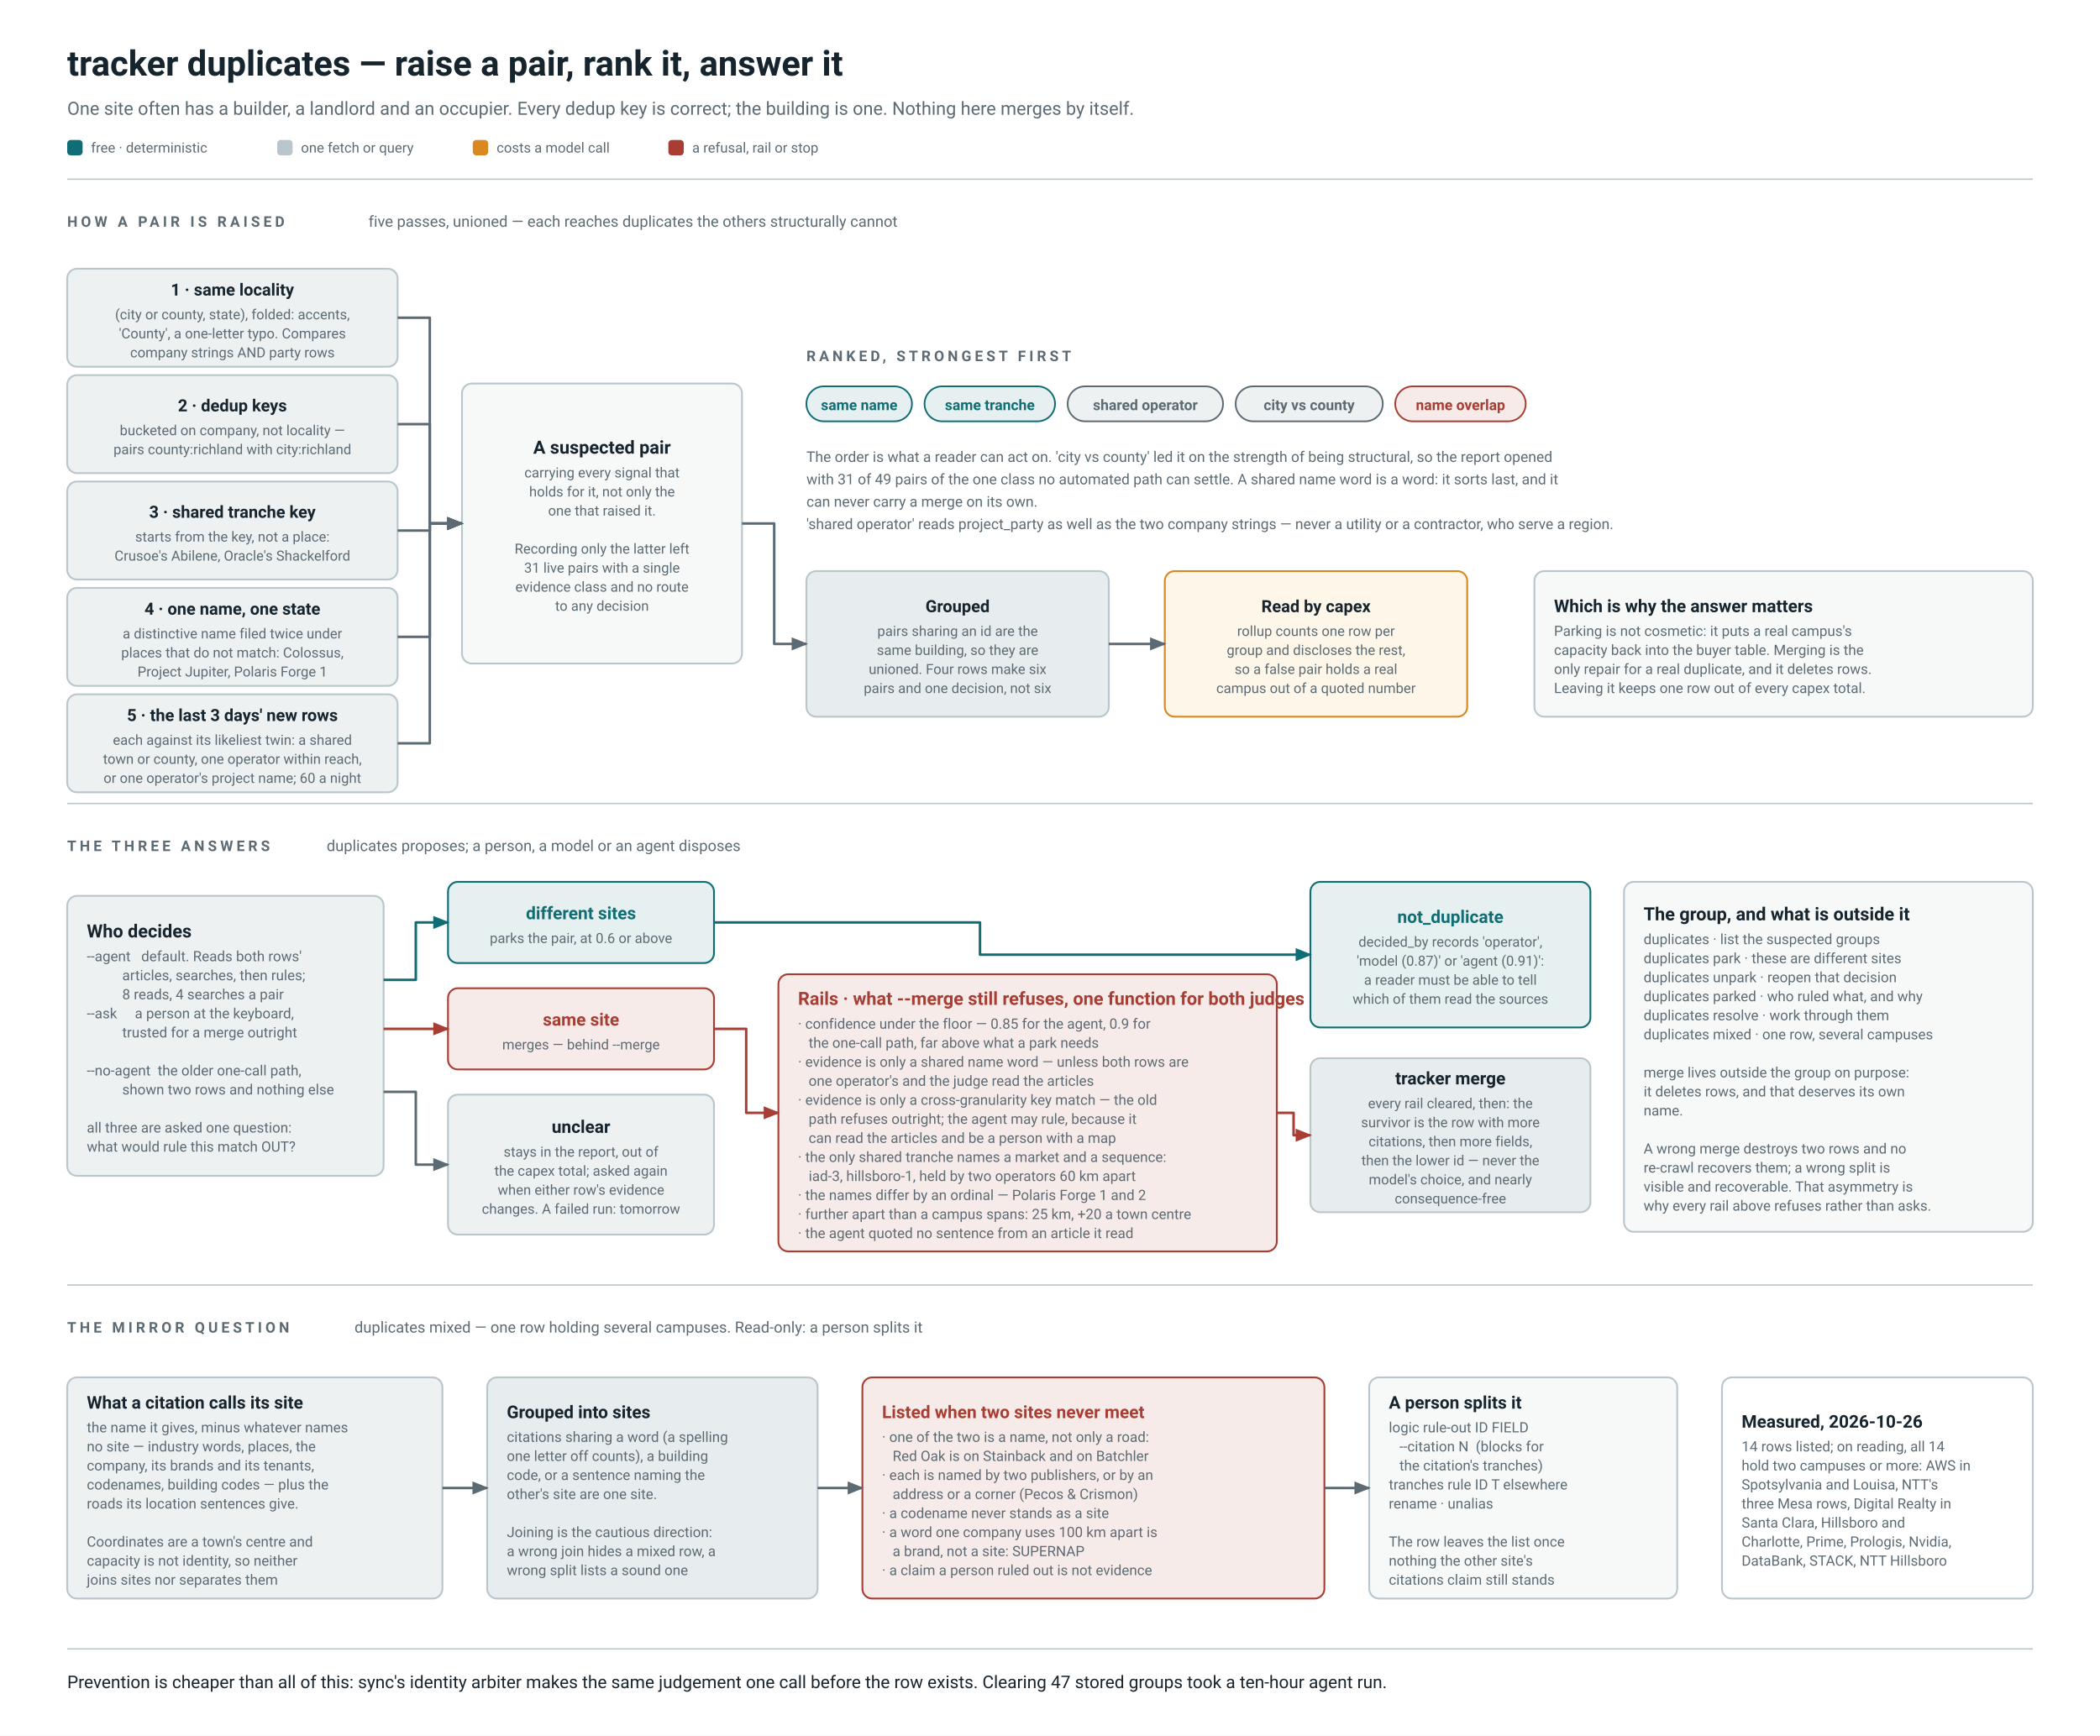
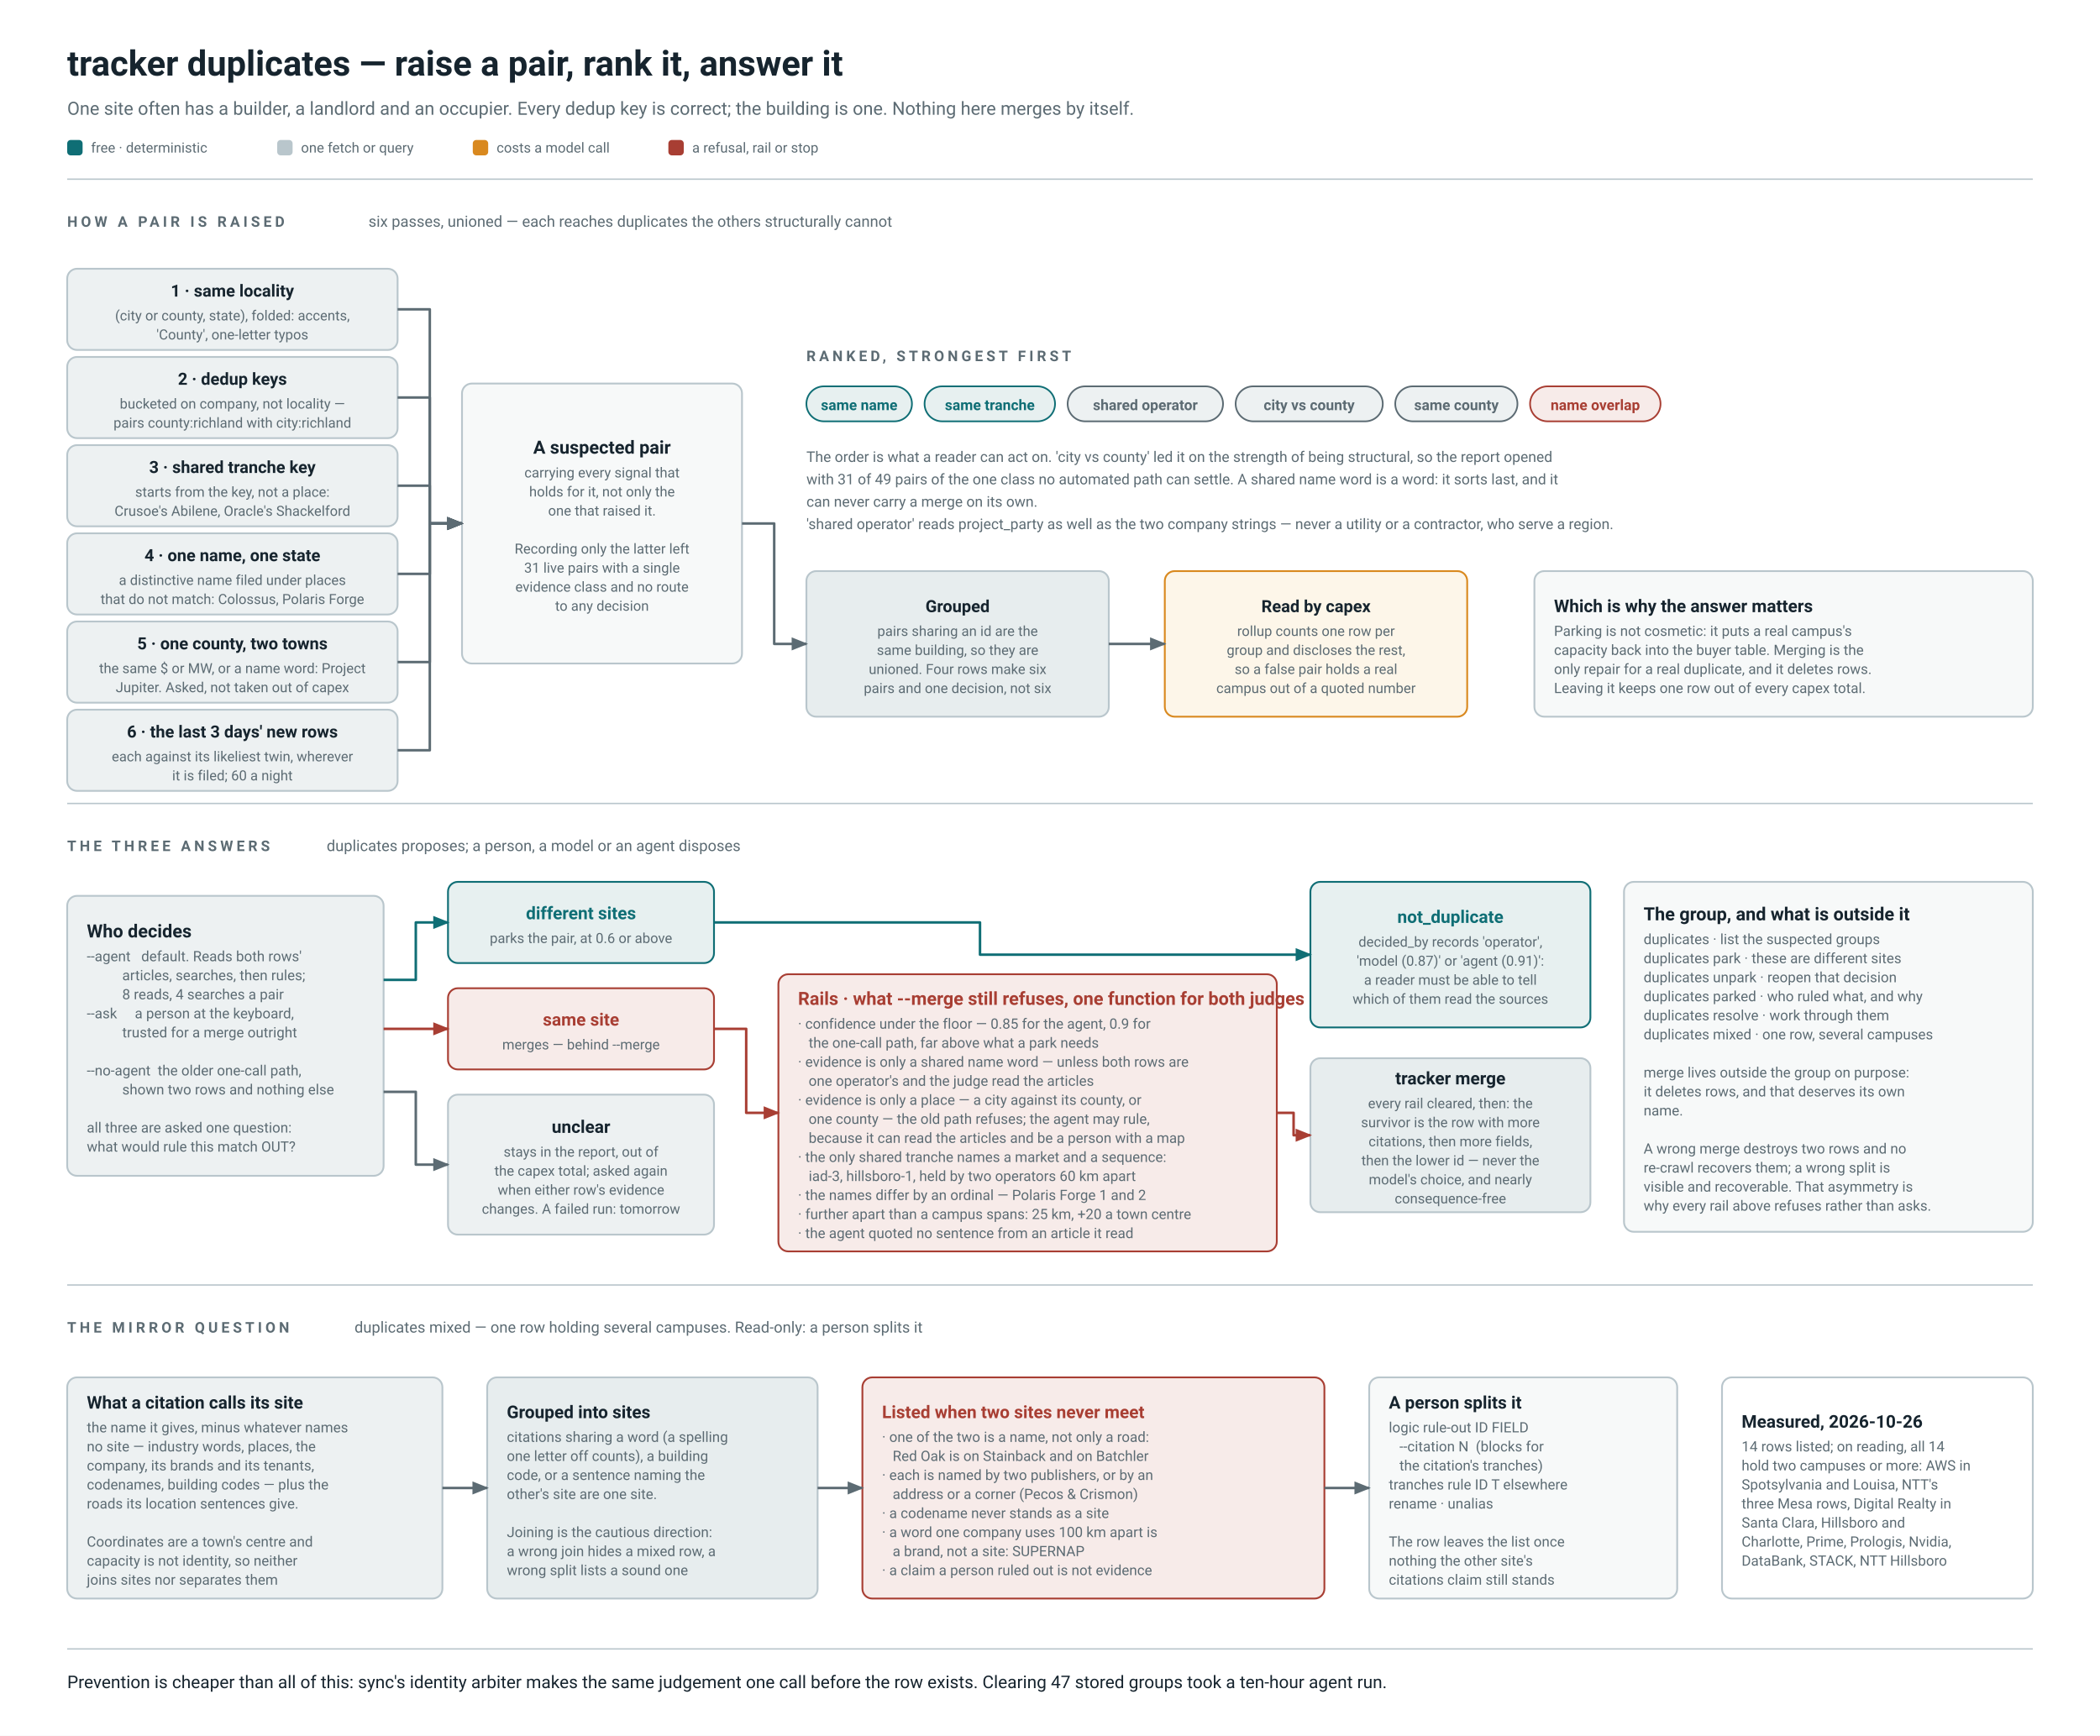
<svg xmlns="http://www.w3.org/2000/svg" width="1500" height="1240" viewBox="0 0 1500 1240" font-family="system-ui,-apple-system,'Segoe UI',Roboto,'Helvetica Neue','DejaVu Sans',Arial,sans-serif">
  <defs>
    <marker id="a0F6E75" viewBox="0 0 10 10" refX="9" refY="5" markerWidth="6.5" markerHeight="6.5" orient="auto-start-reverse">
      <path d="M 0 1 L 10 5 L 0 9 z" fill="#0F6E75" />
    </marker>
    <marker id="a5C6B73" viewBox="0 0 10 10" refX="9" refY="5" markerWidth="6.5" markerHeight="6.5" orient="auto-start-reverse">
      <path d="M 0 1 L 10 5 L 0 9 z" fill="#5C6B73" />
    </marker>
    <marker id="aA83E33" viewBox="0 0 10 10" refX="9" refY="5" markerWidth="6.5" markerHeight="6.5" orient="auto-start-reverse">
      <path d="M 0 1 L 10 5 L 0 9 z" fill="#A83E33" />
    </marker>
  </defs>
  <rect width="1500" height="1240" fill="#FFFFFF" />
  <g font-family="system-ui,-apple-system,'Segoe UI',Roboto,'Helvetica Neue','DejaVu Sans',Arial,sans-serif" xml:space="preserve">
    <text x="48.0" y="54.0" font-size="25" fill="#16242E" text-anchor="start" font-weight="700">tracker duplicates — raise a pair, rank it, answer it</text>
    <text x="48.0" y="82.0" font-size="13" fill="#5C6B73" text-anchor="start">One site often has a builder, a landlord and an occupier. Every dedup key is correct; the building is one. Nothing here merges by itself.</text>
    <rect x="48.0" y="100.0" width="11" height="11" rx="2.5" fill="#0F6E75" />
    <text x="65.0" y="109.0" font-size="10" fill="#5C6B73" text-anchor="start">free · deterministic</text>
    <rect x="198.0" y="100.0" width="11" height="11" rx="2.5" fill="#B9C6CC" />
    <text x="215.0" y="109.0" font-size="10" fill="#5C6B73" text-anchor="start">one fetch or query</text>
    <rect x="337.7" y="100.0" width="11" height="11" rx="2.5" fill="#D9891F" />
    <text x="354.7" y="109.0" font-size="10" fill="#5C6B73" text-anchor="start">costs a model call</text>
    <rect x="477.4" y="100.0" width="11" height="11" rx="2.5" fill="#A83E33" />
    <text x="494.4" y="109.0" font-size="10" fill="#5C6B73" text-anchor="start">a refusal, rail or stop</text>
    <line x1="48" y1="128" x2="1452" y2="128" stroke="#B9C6CC" stroke-width="1" />
    <text x="48.0" y="162.0" font-size="10.5" fill="#5C6B73" text-anchor="start" font-weight="700" letter-spacing="2.4">HOW A PAIR IS RAISED</text>
-     <text x="263.2" y="162.0" font-size="11" fill="#5C6B73" text-anchor="start">five passes, unioned — each reaches duplicates the others structurally cannot</text>
-     <rect x="48.0" y="192.0" width="236.0" height="70.0" rx="7" fill="#EDF1F2" stroke="#B9C6CC" stroke-width="1.3" />
-     <text x="166.0" y="211.1" font-size="12" fill="#16242E" text-anchor="middle" font-weight="700">1 · same locality</text>
-     <text x="166.0" y="228.1" font-size="10" fill="#5C6B73" text-anchor="middle">(city or county, state), folded: accents,</text>
-     <text x="166.0" y="241.7" font-size="10" fill="#5C6B73" text-anchor="middle">'County', a one-letter typo. Compares</text>
-     <text x="166.0" y="255.3" font-size="10" fill="#5C6B73" text-anchor="middle">company strings AND party rows</text>
-     <rect x="48.0" y="268.0" width="236.0" height="70.0" rx="7" fill="#EDF1F2" stroke="#B9C6CC" stroke-width="1.3" />
-     <text x="166.0" y="293.9" font-size="12" fill="#16242E" text-anchor="middle" font-weight="700">2 · dedup keys</text>
-     <text x="166.0" y="310.9" font-size="10" fill="#5C6B73" text-anchor="middle">bucketed on company, not locality —</text>
-     <text x="166.0" y="324.5" font-size="10" fill="#5C6B73" text-anchor="middle">pairs county:richland with city:richland</text>
-     <rect x="48.0" y="344.0" width="236.0" height="70.0" rx="7" fill="#EDF1F2" stroke="#B9C6CC" stroke-width="1.3" />
-     <text x="166.0" y="369.9" font-size="12" fill="#16242E" text-anchor="middle" font-weight="700">3 · shared tranche key</text>
-     <text x="166.0" y="386.9" font-size="10" fill="#5C6B73" text-anchor="middle">starts from the key, not a place:</text>
-     <text x="166.0" y="400.5" font-size="10" fill="#5C6B73" text-anchor="middle">Crusoe's Abilene, Oracle's Shackelford</text>
-     <rect x="48.0" y="420.0" width="236.0" height="70.0" rx="7" fill="#EDF1F2" stroke="#B9C6CC" stroke-width="1.3" />
-     <text x="166.0" y="439.1" font-size="12" fill="#16242E" text-anchor="middle" font-weight="700">4 · one name, one state</text>
-     <text x="166.0" y="456.1" font-size="10" fill="#5C6B73" text-anchor="middle">a distinctive name filed twice under</text>
-     <text x="166.0" y="469.7" font-size="10" fill="#5C6B73" text-anchor="middle">places that do not match: Colossus,</text>
-     <text x="166.0" y="483.3" font-size="10" fill="#5C6B73" text-anchor="middle">Project Jupiter, Polaris Forge 1</text>
-     <rect x="48.0" y="496.0" width="236.0" height="70.0" rx="7" fill="#EDF1F2" stroke="#B9C6CC" stroke-width="1.3" />
-     <text x="166.0" y="515.1" font-size="12" fill="#16242E" text-anchor="middle" font-weight="700">5 · the last 3 days' new rows</text>
-     <text x="166.0" y="532.1" font-size="10" fill="#5C6B73" text-anchor="middle">each against its likeliest twin: a shared</text>
-     <text x="166.0" y="545.7" font-size="10" fill="#5C6B73" text-anchor="middle">town or county, one operator within reach,</text>
-     <text x="166.0" y="559.3" font-size="10" fill="#5C6B73" text-anchor="middle">or one operator's project name; 60 a night</text>
+     <text x="263.2" y="162.0" font-size="11" fill="#5C6B73" text-anchor="start">six passes, unioned — each reaches duplicates the others structurally cannot</text>
+     <rect x="48.0" y="192.0" width="236.0" height="58.0" rx="7" fill="#EDF1F2" stroke="#B9C6CC" stroke-width="1.3" />
+     <text x="166.0" y="211.9" font-size="12" fill="#16242E" text-anchor="middle" font-weight="700">1 · same locality</text>
+     <text x="166.0" y="228.9" font-size="10" fill="#5C6B73" text-anchor="middle">(city or county, state), folded: accents,</text>
+     <text x="166.0" y="242.5" font-size="10" fill="#5C6B73" text-anchor="middle">'County', one-letter typos</text>
+     <rect x="48.0" y="255.0" width="236.0" height="58.0" rx="7" fill="#EDF1F2" stroke="#B9C6CC" stroke-width="1.3" />
+     <text x="166.0" y="274.9" font-size="12" fill="#16242E" text-anchor="middle" font-weight="700">2 · dedup keys</text>
+     <text x="166.0" y="291.9" font-size="10" fill="#5C6B73" text-anchor="middle">bucketed on company, not locality —</text>
+     <text x="166.0" y="305.5" font-size="10" fill="#5C6B73" text-anchor="middle">pairs county:richland with city:richland</text>
+     <rect x="48.0" y="318.0" width="236.0" height="58.0" rx="7" fill="#EDF1F2" stroke="#B9C6CC" stroke-width="1.3" />
+     <text x="166.0" y="337.9" font-size="12" fill="#16242E" text-anchor="middle" font-weight="700">3 · shared tranche key</text>
+     <text x="166.0" y="354.9" font-size="10" fill="#5C6B73" text-anchor="middle">starts from the key, not a place:</text>
+     <text x="166.0" y="368.5" font-size="10" fill="#5C6B73" text-anchor="middle">Crusoe's Abilene, Oracle's Shackelford</text>
+     <rect x="48.0" y="381.0" width="236.0" height="58.0" rx="7" fill="#EDF1F2" stroke="#B9C6CC" stroke-width="1.3" />
+     <text x="166.0" y="400.9" font-size="12" fill="#16242E" text-anchor="middle" font-weight="700">4 · one name, one state</text>
+     <text x="166.0" y="417.9" font-size="10" fill="#5C6B73" text-anchor="middle">a distinctive name filed under places</text>
+     <text x="166.0" y="431.5" font-size="10" fill="#5C6B73" text-anchor="middle">that do not match: Colossus, Polaris Forge</text>
+     <rect x="48.0" y="444.0" width="236.0" height="58.0" rx="7" fill="#EDF1F2" stroke="#B9C6CC" stroke-width="1.3" />
+     <text x="166.0" y="463.9" font-size="12" fill="#16242E" text-anchor="middle" font-weight="700">5 · one county, two towns</text>
+     <text x="166.0" y="480.9" font-size="10" fill="#5C6B73" text-anchor="middle">the same $ or MW, or a name word: Project</text>
+     <text x="166.0" y="494.5" font-size="10" fill="#5C6B73" text-anchor="middle">Jupiter. Asked, not taken out of capex</text>
+     <rect x="48.0" y="507.0" width="236.0" height="58.0" rx="7" fill="#EDF1F2" stroke="#B9C6CC" stroke-width="1.3" />
+     <text x="166.0" y="526.9" font-size="12" fill="#16242E" text-anchor="middle" font-weight="700">6 · the last 3 days' new rows</text>
+     <text x="166.0" y="543.9" font-size="10" fill="#5C6B73" text-anchor="middle">each against its likeliest twin, wherever</text>
+     <text x="166.0" y="557.5" font-size="10" fill="#5C6B73" text-anchor="middle">it is filed; 60 a night</text>
    <rect x="330.0" y="274.0" width="200.0" height="200.0" rx="7" fill="#F7F9F9" stroke="#B9C6CC" stroke-width="1.3" />
    <text x="430.0" y="324.1" font-size="13" fill="#16242E" text-anchor="middle" font-weight="700">A suspected pair</text>
    <text x="430.0" y="341.1" font-size="10" fill="#5C6B73" text-anchor="middle">carrying every signal that</text>
    <text x="430.0" y="354.7" font-size="10" fill="#5C6B73" text-anchor="middle">holds for it, not only the</text>
    <text x="430.0" y="368.3" font-size="10" fill="#5C6B73" text-anchor="middle">one that raised it.</text>
    <text x="430.0" y="381.9" font-size="10" fill="#5C6B73" text-anchor="middle" />
    <text x="430.0" y="395.5" font-size="10" fill="#5C6B73" text-anchor="middle">Recording only the latter left</text>
    <text x="430.0" y="409.1" font-size="10" fill="#5C6B73" text-anchor="middle">31 live pairs with a single</text>
    <text x="430.0" y="422.7" font-size="10" fill="#5C6B73" text-anchor="middle">evidence class and no route</text>
    <text x="430.0" y="436.3" font-size="10" fill="#5C6B73" text-anchor="middle">to any decision</text>
-     <polyline points="284.0,227.0 307.0,227.0 307.0,374.0 330.0,374.0" fill="none" stroke="#5C6B73" stroke-width="1.8" stroke-linejoin="round" marker-end="url(#a5C6B73)" />
-     <polyline points="284.0,303.0 307.0,303.0 307.0,374.0 330.0,374.0" fill="none" stroke="#5C6B73" stroke-width="1.8" stroke-linejoin="round" marker-end="url(#a5C6B73)" />
-     <polyline points="284.0,379.0 307.0,379.0 307.0,374.0 330.0,374.0" fill="none" stroke="#5C6B73" stroke-width="1.8" stroke-linejoin="round" marker-end="url(#a5C6B73)" />
-     <polyline points="284.0,455.0 307.0,455.0 307.0,374.0 330.0,374.0" fill="none" stroke="#5C6B73" stroke-width="1.8" stroke-linejoin="round" marker-end="url(#a5C6B73)" />
-     <polyline points="284.0,531.0 307.0,531.0 307.0,374.0 330.0,374.0" fill="none" stroke="#5C6B73" stroke-width="1.8" stroke-linejoin="round" marker-end="url(#a5C6B73)" />
+     <polyline points="284.0,221.0 307.0,221.0 307.0,374.0 330.0,374.0" fill="none" stroke="#5C6B73" stroke-width="1.8" stroke-linejoin="round" marker-end="url(#a5C6B73)" />
+     <polyline points="284.0,284.0 307.0,284.0 307.0,374.0 330.0,374.0" fill="none" stroke="#5C6B73" stroke-width="1.8" stroke-linejoin="round" marker-end="url(#a5C6B73)" />
+     <polyline points="284.0,347.0 307.0,347.0 307.0,374.0 330.0,374.0" fill="none" stroke="#5C6B73" stroke-width="1.8" stroke-linejoin="round" marker-end="url(#a5C6B73)" />
+     <polyline points="284.0,410.0 307.0,410.0 307.0,374.0 330.0,374.0" fill="none" stroke="#5C6B73" stroke-width="1.8" stroke-linejoin="round" marker-end="url(#a5C6B73)" />
+     <polyline points="284.0,473.0 307.0,473.0 307.0,374.0 330.0,374.0" fill="none" stroke="#5C6B73" stroke-width="1.8" stroke-linejoin="round" marker-end="url(#a5C6B73)" />
+     <polyline points="284.0,536.0 307.0,536.0 307.0,374.0 330.0,374.0" fill="none" stroke="#5C6B73" stroke-width="1.8" stroke-linejoin="round" marker-end="url(#a5C6B73)" />
    <text x="576.0" y="258.0" font-size="10.5" fill="#5C6B73" text-anchor="start" font-weight="700" letter-spacing="2.4">RANKED, STRONGEST FIRST</text>
    <rect x="576.0" y="276.0" width="75.4" height="25" rx="12.5" fill="#E7F0F0" stroke="#0F6E75" stroke-width="1.2" />
    <text x="613.7" y="293.0" font-size="10.5" fill="#0F6E75" text-anchor="middle" font-weight="700">same name</text>
    <rect x="660.4" y="276.0" width="93.2" height="25" rx="12.5" fill="#E7F0F0" stroke="#0F6E75" stroke-width="1.2" />
    <text x="707.0" y="293.0" font-size="10.5" fill="#0F6E75" text-anchor="middle" font-weight="700">same tranche</text>
    <rect x="762.6" y="276.0" width="111.0" height="25" rx="12.5" fill="#EDF1F2" stroke="#5C6B73" stroke-width="1.2" />
    <text x="818.1" y="293.0" font-size="10.5" fill="#5C6B73" text-anchor="middle" font-weight="700">shared operator</text>
    <rect x="882.6" y="276.0" width="105.1" height="25" rx="12.5" fill="#EDF1F2" stroke="#5C6B73" stroke-width="1.2" />
    <text x="935.1" y="293.0" font-size="10.5" fill="#5C6B73" text-anchor="middle" font-weight="700">city vs county</text>
-     <rect x="996.6" y="276.0" width="93.2" height="25" rx="12.5" fill="#F7EBE9" stroke="#A83E33" stroke-width="1.2" />
-     <text x="1043.2" y="293.0" font-size="10.5" fill="#A83E33" text-anchor="middle" font-weight="700">name overlap</text>
+     <rect x="996.6" y="276.0" width="87.3" height="25" rx="12.5" fill="#EDF1F2" stroke="#5C6B73" stroke-width="1.2" />
+     <text x="1040.3" y="293.0" font-size="10.5" fill="#5C6B73" text-anchor="middle" font-weight="700">same county</text>
+     <rect x="1092.9" y="276.0" width="93.2" height="25" rx="12.5" fill="#F7EBE9" stroke="#A83E33" stroke-width="1.2" />
+     <text x="1139.5" y="293.0" font-size="10.5" fill="#A83E33" text-anchor="middle" font-weight="700">name overlap</text>
    <text x="576.0" y="330.0" font-size="10.5" fill="#5C6B73" text-anchor="start">The order is what a reader can act on. 'city vs county' led it on the strength of being structural, so the report opened</text>
    <text x="576.0" y="346.0" font-size="10.5" fill="#5C6B73" text-anchor="start">with 31 of 49 pairs of the one class no automated path can settle. A shared name word is a word: it sorts last, and it</text>
    <text x="576.0" y="362.0" font-size="10.5" fill="#5C6B73" text-anchor="start">can never carry a merge on its own.</text>
    <text x="576.0" y="378.0" font-size="10.5" fill="#5C6B73" text-anchor="start">'shared operator' reads project_party as well as the two company strings — never a utility or a contractor, who serve a region.</text>
    <rect x="576.0" y="408.0" width="216.0" height="104.0" rx="7" fill="#E7EDEE" stroke="#B9C6CC" stroke-width="1.3" />
    <text x="684.0" y="437.3" font-size="12" fill="#16242E" text-anchor="middle" font-weight="700">Grouped</text>
    <text x="684.0" y="454.3" font-size="10" fill="#5C6B73" text-anchor="middle">pairs sharing an id are the</text>
    <text x="684.0" y="467.9" font-size="10" fill="#5C6B73" text-anchor="middle">same building, so they are</text>
    <text x="684.0" y="481.5" font-size="10" fill="#5C6B73" text-anchor="middle">unioned. Four rows make six</text>
    <text x="684.0" y="495.1" font-size="10" fill="#5C6B73" text-anchor="middle">pairs and one decision, not six</text>
    <polyline points="530.0,374.0 553.0,374.0 553.0,460.0 576.0,460.0" fill="none" stroke="#5C6B73" stroke-width="1.8" stroke-linejoin="round" marker-end="url(#a5C6B73)" />
    <rect x="832.0" y="408.0" width="216.0" height="104.0" rx="7" fill="#FDF6E9" stroke="#D9891F" stroke-width="1.3" />
    <text x="940.0" y="437.3" font-size="12" fill="#16242E" text-anchor="middle" font-weight="700">Read by capex</text>
    <text x="940.0" y="454.3" font-size="10" fill="#5C6B73" text-anchor="middle">rollup counts one row per</text>
    <text x="940.0" y="467.9" font-size="10" fill="#5C6B73" text-anchor="middle">group and discloses the rest,</text>
    <text x="940.0" y="481.5" font-size="10" fill="#5C6B73" text-anchor="middle">so a false pair holds a real</text>
    <text x="940.0" y="495.1" font-size="10" fill="#5C6B73" text-anchor="middle">campus out of a quoted number</text>
    <polyline points="792.0,460.0 832.0,460.0" fill="none" stroke="#5C6B73" stroke-width="1.8" stroke-linejoin="round" marker-end="url(#a5C6B73)" />
    <rect x="1096.0" y="408.0" width="356.0" height="104.0" rx="7" fill="#F7F9F9" stroke="#B9C6CC" stroke-width="1.3" />
    <text x="1110.0" y="437.3" font-size="12.5" fill="#16242E" text-anchor="left" font-weight="700">Which is why the answer matters</text>
    <text x="1110.0" y="454.3" font-size="10.2" fill="#5C6B73" text-anchor="left">Parking is not cosmetic: it puts a real campus's</text>
    <text x="1110.0" y="467.9" font-size="10.2" fill="#5C6B73" text-anchor="left">capacity back into the buyer table. Merging is the</text>
    <text x="1110.0" y="481.5" font-size="10.2" fill="#5C6B73" text-anchor="left">only repair for a real duplicate, and it deletes rows.</text>
    <text x="1110.0" y="495.1" font-size="10.2" fill="#5C6B73" text-anchor="left">Leaving it keeps one row out of every capex total.</text>
    <line x1="48" y1="574" x2="1452" y2="574" stroke="#B9C6CC" stroke-width="1" />
    <text x="48.0" y="608.0" font-size="10.5" fill="#5C6B73" text-anchor="start" font-weight="700" letter-spacing="2.4">THE THREE ANSWERS</text>
    <text x="233.3" y="608.0" font-size="11" fill="#5C6B73" text-anchor="start">duplicates proposes; a person, a model or an agent disposes</text>
    <rect x="48.0" y="640.0" width="226.0" height="200.0" rx="7" fill="#EDF1F2" stroke="#B9C6CC" stroke-width="1.3" />
    <text x="62.0" y="669.7" font-size="13" fill="#16242E" text-anchor="left" font-weight="700">Who decides</text>
    <text x="62.0" y="686.7" font-size="10.2" fill="#5C6B73" text-anchor="left">--agent   default. Reads both rows'</text>
    <text x="62.0" y="700.3" font-size="10.2" fill="#5C6B73" text-anchor="left">          articles, searches, then rules;</text>
    <text x="62.0" y="713.9" font-size="10.2" fill="#5C6B73" text-anchor="left">          8 reads, 4 searches a pair</text>
    <text x="62.0" y="727.5" font-size="10.2" fill="#5C6B73" text-anchor="left">--ask     a person at the keyboard,</text>
    <text x="62.0" y="741.1" font-size="10.2" fill="#5C6B73" text-anchor="left">          trusted for a merge outright</text>
    <text x="62.0" y="754.7" font-size="10.2" fill="#5C6B73" text-anchor="left" />
    <text x="62.0" y="768.3" font-size="10.2" fill="#5C6B73" text-anchor="left">--no-agent  the older one-call path,</text>
    <text x="62.0" y="781.9" font-size="10.2" fill="#5C6B73" text-anchor="left">          shown two rows and nothing else</text>
    <text x="62.0" y="795.5" font-size="10.2" fill="#5C6B73" text-anchor="left" />
    <text x="62.0" y="809.1" font-size="10.2" fill="#5C6B73" text-anchor="left">all three are asked one question:</text>
    <text x="62.0" y="822.7" font-size="10.2" fill="#5C6B73" text-anchor="left">what would rule this match OUT?</text>
    <rect x="320.0" y="630.0" width="190.0" height="58.0" rx="7" fill="#E7F0F0" stroke="#0F6E75" stroke-width="1.3" />
    <text x="415.0" y="656.7" font-size="12.5" fill="#0F6E75" text-anchor="middle" font-weight="700">different sites</text>
    <text x="415.0" y="673.7" font-size="10" fill="#5C6B73" text-anchor="middle">parks the pair, at 0.6 or above</text>
    <rect x="320.0" y="706.0" width="190.0" height="58.0" rx="7" fill="#F7EBE9" stroke="#A83E33" stroke-width="1.3" />
    <text x="415.0" y="732.7" font-size="12.5" fill="#A83E33" text-anchor="middle" font-weight="700">same site</text>
    <text x="415.0" y="749.7" font-size="10" fill="#5C6B73" text-anchor="middle">merges — behind --merge</text>
    <rect x="320.0" y="782.0" width="190.0" height="100.0" rx="7" fill="#EDF1F2" stroke="#B9C6CC" stroke-width="1.3" />
    <text x="415.0" y="809.3" font-size="12.5" fill="#16242E" text-anchor="middle" font-weight="700">unclear</text>
    <text x="415.0" y="826.3" font-size="10" fill="#5C6B73" text-anchor="middle">stays in the report, out of</text>
    <text x="415.0" y="839.9" font-size="10" fill="#5C6B73" text-anchor="middle">the capex total; asked again</text>
    <text x="415.0" y="853.5" font-size="10" fill="#5C6B73" text-anchor="middle">when either row's evidence</text>
    <text x="415.0" y="867.1" font-size="10" fill="#5C6B73" text-anchor="middle">changes. A failed run: tomorrow</text>
    <polyline points="274.0,700.0 297.0,700.0 297.0,659.0 320.0,659.0" fill="none" stroke="#0F6E75" stroke-width="1.8" stroke-linejoin="round" marker-end="url(#a0F6E75)" />
    <polyline points="274.0,735.0 320.0,735.0" fill="none" stroke="#A83E33" stroke-width="1.8" stroke-linejoin="round" marker-end="url(#aA83E33)" />
    <polyline points="274.0,780.0 297.0,780.0 297.0,832.0 320.0,832.0" fill="none" stroke="#5C6B73" stroke-width="1.8" stroke-linejoin="round" marker-end="url(#a5C6B73)" />
    <rect x="936.0" y="630.0" width="200.0" height="104.0" rx="7" fill="#E7F0F0" stroke="#0F6E75" stroke-width="1.3" />
    <text x="1036.0" y="659.3" font-size="12.5" fill="#0F6E75" text-anchor="middle" font-weight="700">not_duplicate</text>
    <text x="1036.0" y="676.3" font-size="10" fill="#5C6B73" text-anchor="middle">decided_by records 'operator',</text>
    <text x="1036.0" y="689.9" font-size="10" fill="#5C6B73" text-anchor="middle">'model (0.87)' or 'agent (0.91)':</text>
    <text x="1036.0" y="703.5" font-size="10" fill="#5C6B73" text-anchor="middle">a reader must be able to tell</text>
    <text x="1036.0" y="717.1" font-size="10" fill="#5C6B73" text-anchor="middle">which of them read the sources</text>
    <polyline points="510.0,659.0 700.0,659.0 700.0,682.0 936.0,682.0" fill="none" stroke="#0F6E75" stroke-width="1.8" stroke-linejoin="round" marker-end="url(#a0F6E75)" />
    <rect x="556.0" y="696.0" width="356.0" height="198.0" rx="7" fill="#F7EBE9" stroke="#A83E33" stroke-width="1.3" />
    <text x="570.0" y="717.9" font-size="13" fill="#A83E33" text-anchor="left" font-weight="700">Rails · what --merge still refuses, one function for both judges</text>
    <text x="570.0" y="734.9" font-size="10.2" fill="#5C6B73" text-anchor="left">· confidence under the floor — 0.85 for the agent, 0.9 for</text>
    <text x="570.0" y="748.5" font-size="10.2" fill="#5C6B73" text-anchor="left">   the one-call path, far above what a park needs</text>
    <text x="570.0" y="762.1" font-size="10.2" fill="#5C6B73" text-anchor="left">· evidence is only a shared name word — unless both rows are</text>
    <text x="570.0" y="775.7" font-size="10.2" fill="#5C6B73" text-anchor="left">   one operator's and the judge read the articles</text>
-     <text x="570.0" y="789.3" font-size="10.2" fill="#5C6B73" text-anchor="left">· evidence is only a cross-granularity key match — the old</text>
-     <text x="570.0" y="802.9" font-size="10.2" fill="#5C6B73" text-anchor="left">   path refuses outright; the agent may rule, because it</text>
-     <text x="570.0" y="816.5" font-size="10.2" fill="#5C6B73" text-anchor="left">   can read the articles and be a person with a map</text>
+     <text x="570.0" y="789.3" font-size="10.2" fill="#5C6B73" text-anchor="left">· evidence is only a place — a city against its county, or</text>
+     <text x="570.0" y="802.9" font-size="10.2" fill="#5C6B73" text-anchor="left">   one county — the old path refuses; the agent may rule,</text>
+     <text x="570.0" y="816.5" font-size="10.2" fill="#5C6B73" text-anchor="left">   because it can read the articles and be a person with a map</text>
    <text x="570.0" y="830.1" font-size="10.2" fill="#5C6B73" text-anchor="left">· the only shared tranche names a market and a sequence:</text>
    <text x="570.0" y="843.7" font-size="10.2" fill="#5C6B73" text-anchor="left">   iad-3, hillsboro-1, held by two operators 60 km apart</text>
    <text x="570.0" y="857.3" font-size="10.2" fill="#5C6B73" text-anchor="left">· the names differ by an ordinal — Polaris Forge 1 and 2</text>
    <text x="570.0" y="870.9" font-size="10.2" fill="#5C6B73" text-anchor="left">· further apart than a campus spans: 25 km, +20 a town centre</text>
    <text x="570.0" y="884.5" font-size="10.2" fill="#5C6B73" text-anchor="left">· the agent quoted no sentence from an article it read</text>
    <polyline points="510.0,735.0 533.0,735.0 533.0,795.0 556.0,795.0" fill="none" stroke="#A83E33" stroke-width="1.8" stroke-linejoin="round" marker-end="url(#aA83E33)" />
    <rect x="936.0" y="756.0" width="200.0" height="110.0" rx="7" fill="#E7EDEE" stroke="#B9C6CC" stroke-width="1.3" />
    <text x="1036.0" y="774.7" font-size="12.5" fill="#16242E" text-anchor="middle" font-weight="700">tracker merge</text>
    <text x="1036.0" y="791.7" font-size="10" fill="#5C6B73" text-anchor="middle">every rail cleared, then: the</text>
    <text x="1036.0" y="805.3" font-size="10" fill="#5C6B73" text-anchor="middle">survivor is the row with more</text>
    <text x="1036.0" y="818.9" font-size="10" fill="#5C6B73" text-anchor="middle">citations, then more fields,</text>
    <text x="1036.0" y="832.5" font-size="10" fill="#5C6B73" text-anchor="middle">then the lower id — never the</text>
    <text x="1036.0" y="846.1" font-size="10" fill="#5C6B73" text-anchor="middle">model's choice, and nearly</text>
    <text x="1036.0" y="859.7" font-size="10" fill="#5C6B73" text-anchor="middle">consequence-free</text>
    <polyline points="912.0,795.0 924.0,795.0 924.0,811.0 936.0,811.0" fill="none" stroke="#A83E33" stroke-width="1.8" stroke-linejoin="round" marker-end="url(#aA83E33)" />
    <rect x="1160.0" y="630.0" width="292.0" height="250.0" rx="7" fill="#F7F9F9" stroke="#B9C6CC" stroke-width="1.3" />
    <text x="1174.0" y="657.5" font-size="13" fill="#16242E" text-anchor="left" font-weight="700">The group, and what is outside it</text>
    <text x="1174.0" y="674.5" font-size="10.2" fill="#5C6B73" text-anchor="left">duplicates · list the suspected groups</text>
    <text x="1174.0" y="688.1" font-size="10.2" fill="#5C6B73" text-anchor="left">duplicates park · these are different sites</text>
    <text x="1174.0" y="701.7" font-size="10.2" fill="#5C6B73" text-anchor="left">duplicates unpark · reopen that decision</text>
    <text x="1174.0" y="715.3" font-size="10.2" fill="#5C6B73" text-anchor="left">duplicates parked · who ruled what, and why</text>
    <text x="1174.0" y="728.9" font-size="10.2" fill="#5C6B73" text-anchor="left">duplicates resolve · work through them</text>
    <text x="1174.0" y="742.5" font-size="10.2" fill="#5C6B73" text-anchor="left">duplicates mixed · one row, several campuses</text>
    <text x="1174.0" y="756.1" font-size="10.2" fill="#5C6B73" text-anchor="left" />
    <text x="1174.0" y="769.7" font-size="10.2" fill="#5C6B73" text-anchor="left">merge lives outside the group on purpose:</text>
    <text x="1174.0" y="783.3" font-size="10.2" fill="#5C6B73" text-anchor="left">it deletes rows, and that deserves its own</text>
    <text x="1174.0" y="796.9" font-size="10.2" fill="#5C6B73" text-anchor="left">name.</text>
    <text x="1174.0" y="810.5" font-size="10.2" fill="#5C6B73" text-anchor="left" />
    <text x="1174.0" y="824.1" font-size="10.2" fill="#5C6B73" text-anchor="left">A wrong merge destroys two rows and no</text>
    <text x="1174.0" y="837.7" font-size="10.2" fill="#5C6B73" text-anchor="left">re-crawl recovers them; a wrong split is</text>
    <text x="1174.0" y="851.3" font-size="10.2" fill="#5C6B73" text-anchor="left">visible and recoverable. That asymmetry is</text>
    <text x="1174.0" y="864.9" font-size="10.2" fill="#5C6B73" text-anchor="left">why every rail above refuses rather than asks.</text>
    <line x1="48" y1="918" x2="1452" y2="918" stroke="#B9C6CC" stroke-width="1" />
    <text x="48.0" y="952.0" font-size="10.5" fill="#5C6B73" text-anchor="start" font-weight="700" letter-spacing="2.4">THE MIRROR QUESTION</text>
    <text x="253.2" y="952.0" font-size="11" fill="#5C6B73" text-anchor="start">duplicates mixed — one row holding several campuses. Read-only: a person splits it</text>
    <rect x="48.0" y="984.0" width="268.0" height="158.0" rx="7" fill="#EDF1F2" stroke="#B9C6CC" stroke-width="1.3" />
    <text x="62.0" y="1006.3" font-size="12.5" fill="#16242E" text-anchor="left" font-weight="700">What a citation calls its site</text>
    <text x="62.0" y="1023.3" font-size="10.2" fill="#5C6B73" text-anchor="left">the name it gives, minus whatever names</text>
    <text x="62.0" y="1036.9" font-size="10.2" fill="#5C6B73" text-anchor="left">no site — industry words, places, the</text>
    <text x="62.0" y="1050.5" font-size="10.2" fill="#5C6B73" text-anchor="left">company, its brands and its tenants,</text>
    <text x="62.0" y="1064.1" font-size="10.2" fill="#5C6B73" text-anchor="left">codenames, building codes — plus the</text>
    <text x="62.0" y="1077.7" font-size="10.2" fill="#5C6B73" text-anchor="left">roads its location sentences give.</text>
    <text x="62.0" y="1091.3" font-size="10.2" fill="#5C6B73" text-anchor="left" />
    <text x="62.0" y="1104.9" font-size="10.2" fill="#5C6B73" text-anchor="left">Coordinates are a town's centre and</text>
    <text x="62.0" y="1118.5" font-size="10.2" fill="#5C6B73" text-anchor="left">capacity is not identity, so neither</text>
    <text x="62.0" y="1132.1" font-size="10.2" fill="#5C6B73" text-anchor="left">joins sites nor separates them</text>
    <rect x="348.0" y="984.0" width="236.0" height="158.0" rx="7" fill="#E7EDEE" stroke="#B9C6CC" stroke-width="1.3" />
    <text x="362.0" y="1013.1" font-size="12.5" fill="#16242E" text-anchor="left" font-weight="700">Grouped into sites</text>
    <text x="362.0" y="1030.1" font-size="10.2" fill="#5C6B73" text-anchor="left">citations sharing a word (a spelling</text>
    <text x="362.0" y="1043.7" font-size="10.2" fill="#5C6B73" text-anchor="left">one letter off counts), a building</text>
    <text x="362.0" y="1057.3" font-size="10.2" fill="#5C6B73" text-anchor="left">code, or a sentence naming the</text>
    <text x="362.0" y="1070.9" font-size="10.2" fill="#5C6B73" text-anchor="left">other's site are one site.</text>
    <text x="362.0" y="1084.5" font-size="10.2" fill="#5C6B73" text-anchor="left" />
    <text x="362.0" y="1098.1" font-size="10.2" fill="#5C6B73" text-anchor="left">Joining is the cautious direction:</text>
    <text x="362.0" y="1111.7" font-size="10.2" fill="#5C6B73" text-anchor="left">a wrong join hides a mixed row, a</text>
    <text x="362.0" y="1125.3" font-size="10.2" fill="#5C6B73" text-anchor="left">wrong split lists a sound one</text>
    <rect x="616.0" y="984.0" width="330.0" height="158.0" rx="7" fill="#F7EBE9" stroke="#A83E33" stroke-width="1.3" />
    <text x="630.0" y="1013.1" font-size="12.5" fill="#A83E33" text-anchor="left" font-weight="700">Listed when two sites never meet</text>
    <text x="630.0" y="1030.1" font-size="10.2" fill="#5C6B73" text-anchor="left">· one of the two is a name, not only a road:</text>
    <text x="630.0" y="1043.7" font-size="10.2" fill="#5C6B73" text-anchor="left">   Red Oak is on Stainback and on Batchler</text>
    <text x="630.0" y="1057.3" font-size="10.2" fill="#5C6B73" text-anchor="left">· each is named by two publishers, or by an</text>
    <text x="630.0" y="1070.9" font-size="10.2" fill="#5C6B73" text-anchor="left">   address or a corner (Pecos &amp; Crismon)</text>
    <text x="630.0" y="1084.5" font-size="10.2" fill="#5C6B73" text-anchor="left">· a codename never stands as a site</text>
    <text x="630.0" y="1098.1" font-size="10.2" fill="#5C6B73" text-anchor="left">· a word one company uses 100 km apart is</text>
    <text x="630.0" y="1111.7" font-size="10.2" fill="#5C6B73" text-anchor="left">   a brand, not a site: SUPERNAP</text>
    <text x="630.0" y="1125.3" font-size="10.2" fill="#5C6B73" text-anchor="left">· a claim a person ruled out is not evidence</text>
    <rect x="978.0" y="984.0" width="220.0" height="158.0" rx="7" fill="#F7F9F9" stroke="#B9C6CC" stroke-width="1.3" />
    <text x="992.0" y="1006.3" font-size="12.5" fill="#16242E" text-anchor="left" font-weight="700">A person splits it</text>
    <text x="992.0" y="1023.3" font-size="10.2" fill="#5C6B73" text-anchor="left">logic rule-out ID FIELD</text>
    <text x="992.0" y="1036.9" font-size="10.2" fill="#5C6B73" text-anchor="left">   --citation N  (blocks for</text>
    <text x="992.0" y="1050.5" font-size="10.2" fill="#5C6B73" text-anchor="left">   the citation's tranches)</text>
    <text x="992.0" y="1064.1" font-size="10.2" fill="#5C6B73" text-anchor="left">tranches rule ID T elsewhere</text>
    <text x="992.0" y="1077.7" font-size="10.2" fill="#5C6B73" text-anchor="left">rename · unalias</text>
    <text x="992.0" y="1091.3" font-size="10.2" fill="#5C6B73" text-anchor="left" />
    <text x="992.0" y="1104.9" font-size="10.2" fill="#5C6B73" text-anchor="left">The row leaves the list once</text>
    <text x="992.0" y="1118.5" font-size="10.2" fill="#5C6B73" text-anchor="left">nothing the other site's</text>
    <text x="992.0" y="1132.1" font-size="10.2" fill="#5C6B73" text-anchor="left">citations claim still stands</text>
    <polyline points="316.0,1063.0 348.0,1063.0" fill="none" stroke="#5C6B73" stroke-width="1.8" stroke-linejoin="round" marker-end="url(#a5C6B73)" />
    <polyline points="584.0,1063.0 616.0,1063.0" fill="none" stroke="#5C6B73" stroke-width="1.8" stroke-linejoin="round" marker-end="url(#a5C6B73)" />
    <polyline points="946.0,1063.0 978.0,1063.0" fill="none" stroke="#5C6B73" stroke-width="1.8" stroke-linejoin="round" marker-end="url(#a5C6B73)" />
    <rect x="1230.0" y="984.0" width="222.0" height="158.0" rx="7" fill="#FFFFFF" stroke="#B9C6CC" stroke-width="1.3" />
    <text x="1244.0" y="1019.9" font-size="12.5" fill="#16242E" text-anchor="left" font-weight="700">Measured, 2026-10-26</text>
    <text x="1244.0" y="1036.9" font-size="10.2" fill="#5C6B73" text-anchor="left">14 rows listed; on reading, all 14</text>
    <text x="1244.0" y="1050.5" font-size="10.2" fill="#5C6B73" text-anchor="left">hold two campuses or more: AWS in</text>
    <text x="1244.0" y="1064.1" font-size="10.2" fill="#5C6B73" text-anchor="left">Spotsylvania and Louisa, NTT's</text>
    <text x="1244.0" y="1077.7" font-size="10.2" fill="#5C6B73" text-anchor="left">three Mesa rows, Digital Realty in</text>
    <text x="1244.0" y="1091.3" font-size="10.2" fill="#5C6B73" text-anchor="left">Santa Clara, Hillsboro and</text>
    <text x="1244.0" y="1104.9" font-size="10.2" fill="#5C6B73" text-anchor="left">Charlotte, Prime, Prologis, Nvidia,</text>
    <text x="1244.0" y="1118.5" font-size="10.2" fill="#5C6B73" text-anchor="left">DataBank, STACK, NTT Hillsboro</text>
    <line x1="48" y1="1178" x2="1452" y2="1178" stroke="#B9C6CC" stroke-width="1" />
    <text x="48.0" y="1206.0" font-size="12.5" fill="#16242E" text-anchor="start">Prevention is cheaper than all of this: sync's identity arbiter makes the same judgement one call before the row exists. Clearing 47 stored groups took a ten-hour agent run.</text>
  </g>
</svg>
